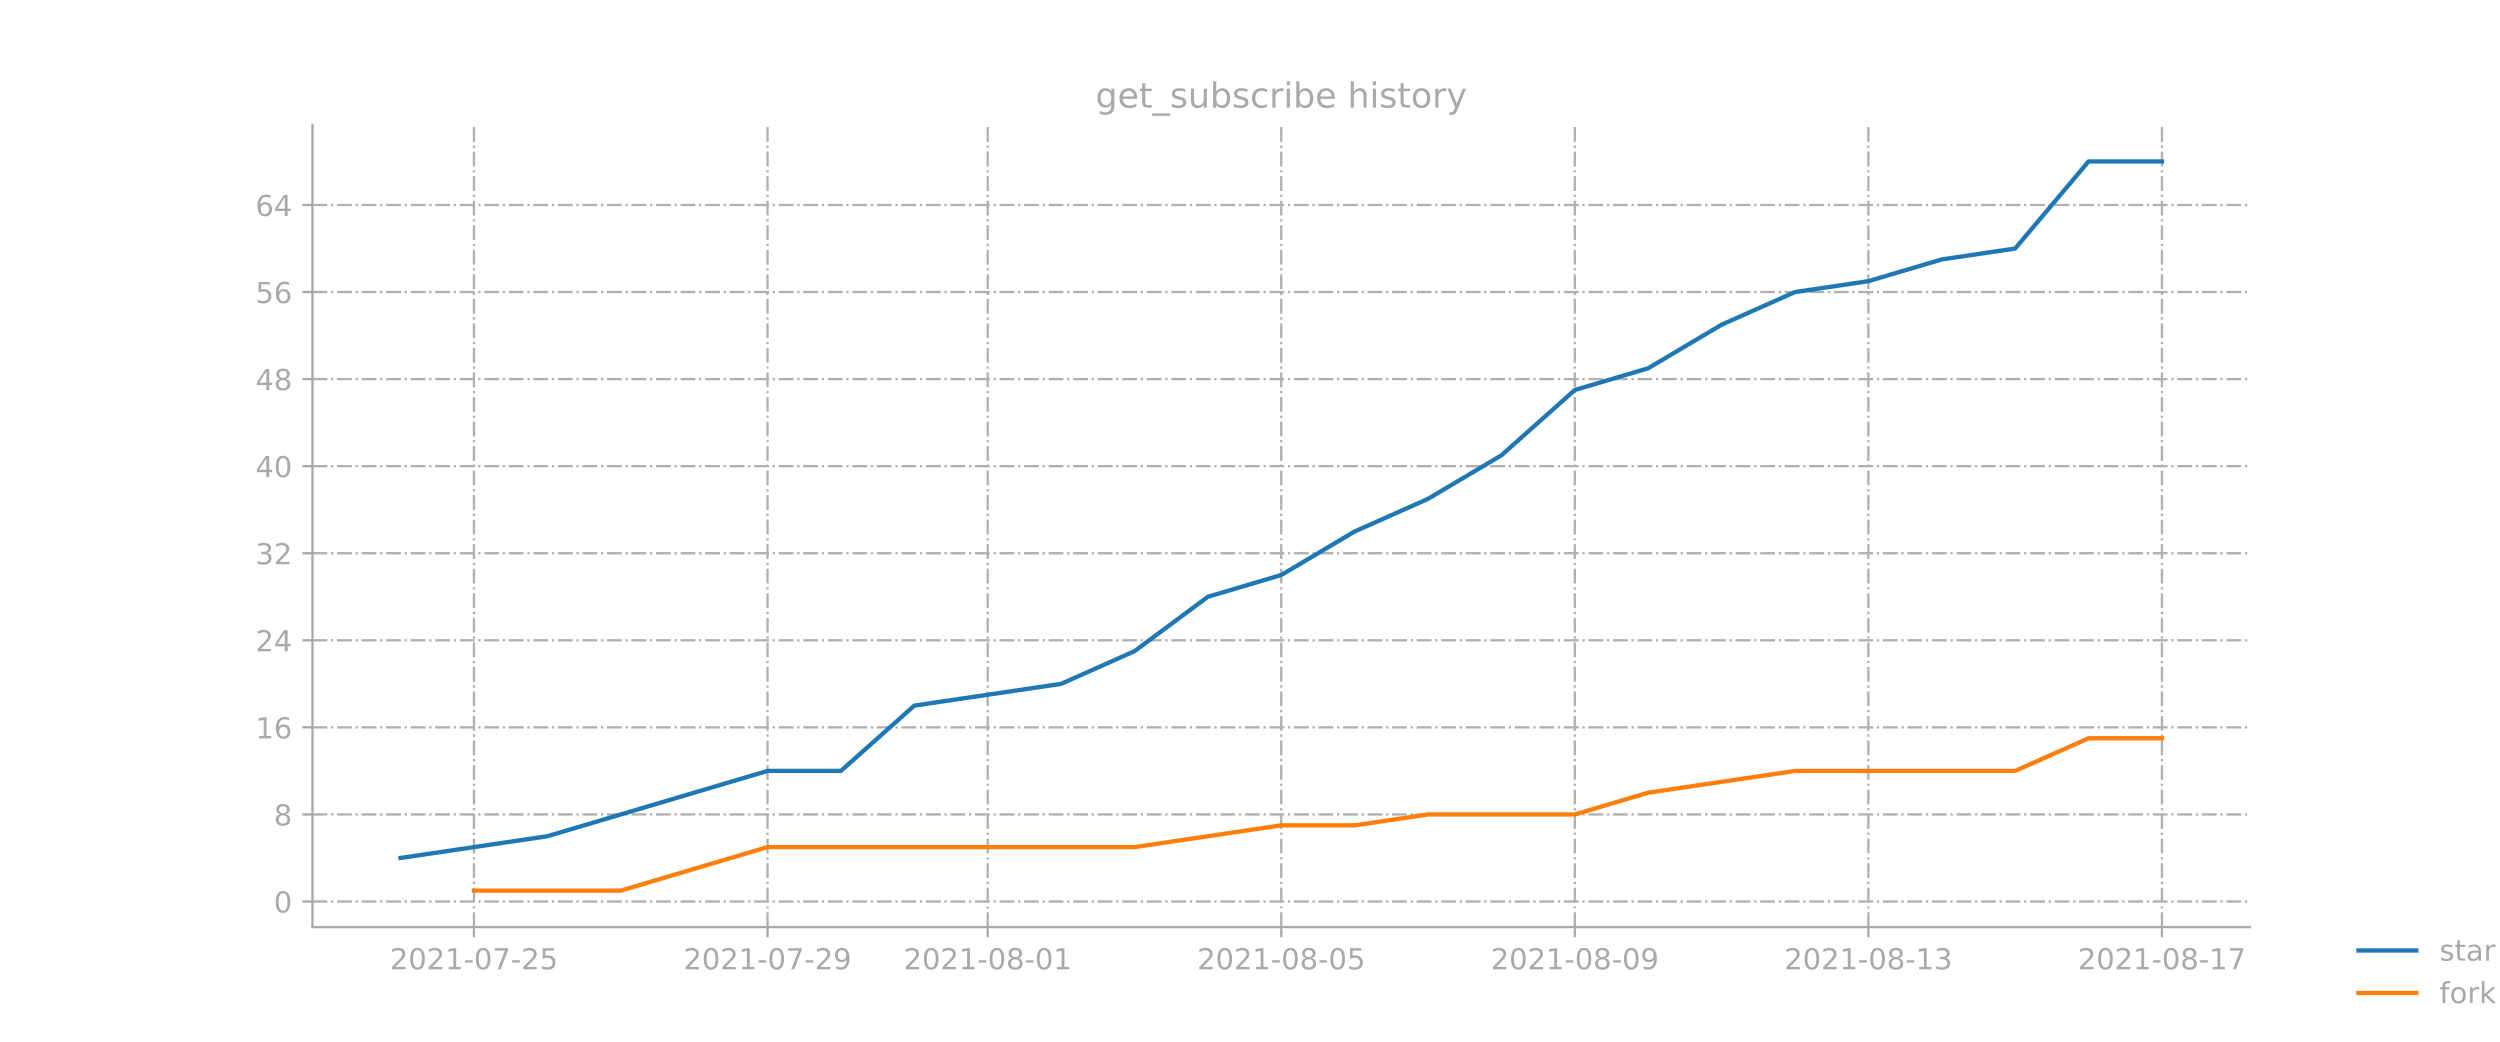
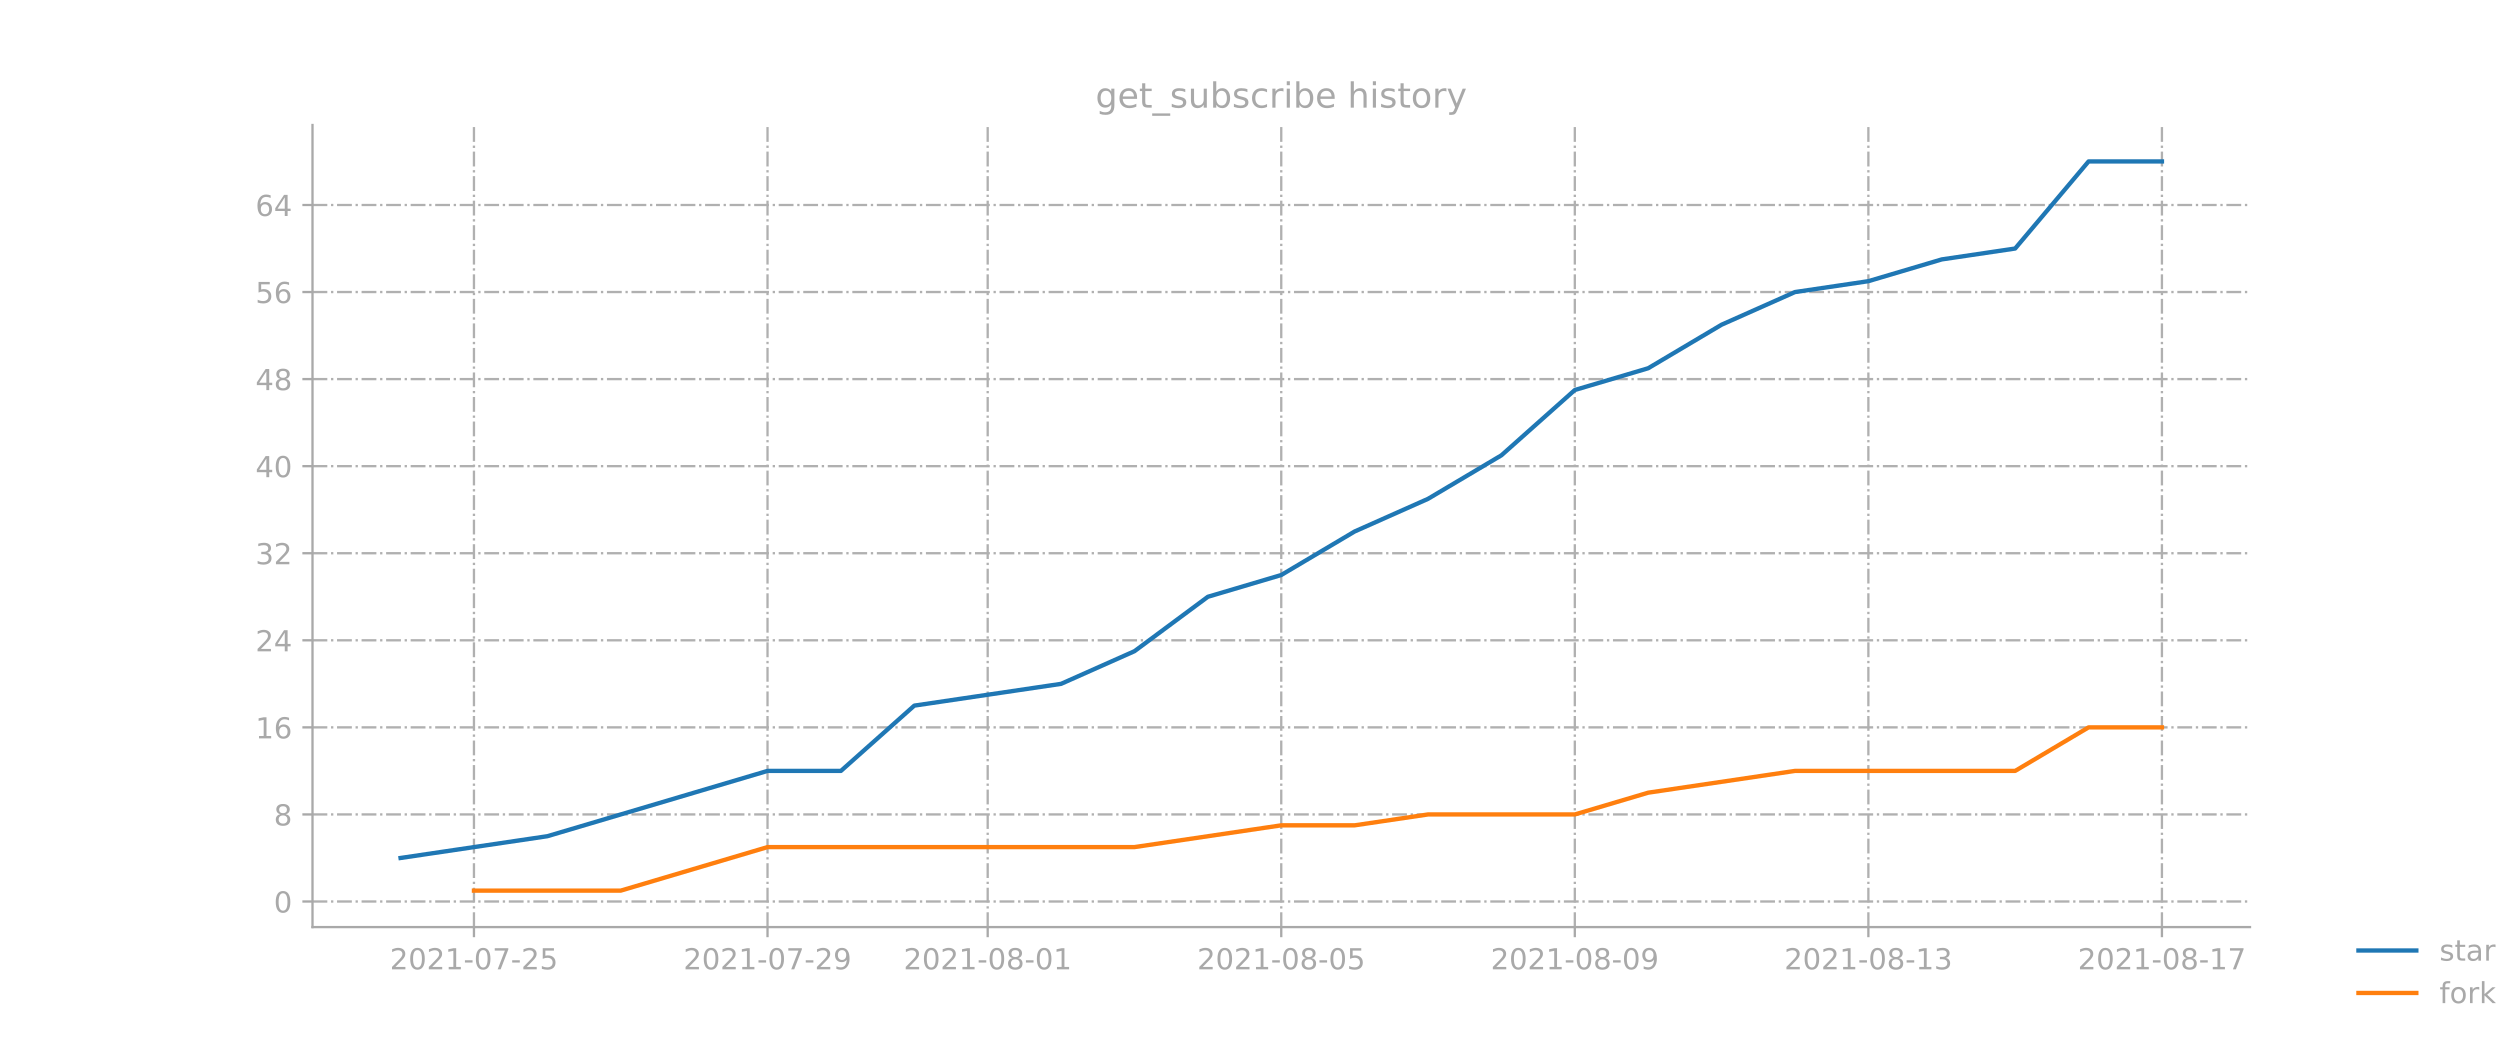
<svg xmlns="http://www.w3.org/2000/svg" xmlns:xlink="http://www.w3.org/1999/xlink" height="360pt" version="1.1" viewBox="0 0 864 360" width="864pt">
  <defs>
    <style type="text/css">*{stroke-linecap:butt;stroke-linejoin:round;}</style>
  </defs>
  <g id="figure_1">
    <g id="patch_1">
      <path d="M 0 360  L 864 360  L 864 0  L 0 0  z " style="fill:none;opacity:0;" />
    </g>
    <g id="axes_1">
      <g id="patch_2">
        <path d="M 108 320.4  L 777.6 320.4  L 777.6 43.2  L 108 43.2  z " style="fill:none;opacity:0;" />
      </g>
      <g id="matplotlib.axis_1">
        <g id="xtick_1">
          <g id="line2d_1">
-             <path clip-path="url(#pe937ceb800)" d="M 163.8 320.4  L 163.8 43.2  " style="fill:none;stroke:#b0b0b0;stroke-dasharray:5.12,1.28,0.8,1.28;stroke-dashoffset:0;stroke-width:0.8;" />
+             <path clip-path="url(#pcd53e357a2)" d="M 163.8 320.4  L 163.8 43.2  " style="fill:none;stroke:#b0b0b0;stroke-dasharray:5.12,1.28,0.8,1.28;stroke-dashoffset:0;stroke-width:0.8;" />
          </g>
          <g id="line2d_2">
            <defs>
-               <path d="M 0 0  L 0 3.5  " id="m621feb5391" style="stroke:#a9a9a9;stroke-width:0.8;" />
+               <path d="M 0 0  L 0 3.5  " id="m4e32f4978e" style="stroke:#a9a9a9;stroke-width:0.8;" />
            </defs>
            <g>
-               <use style="fill:#a9a9a9;stroke:#a9a9a9;stroke-width:0.8;" x="163.8" xlink:href="#m621feb5391" y="320.4" />
+               <use style="fill:#a9a9a9;stroke:#a9a9a9;stroke-width:0.8;" x="163.8" xlink:href="#m4e32f4978e" y="320.4" />
            </g>
          </g>
          <g id="text_1">
            <g style="fill:#a9a9a9;" transform="translate(134.7422 334.9984)scale(0.1 -0.1)">
              <defs>
                <path d="M 1228 531  L 3431 531  L 3431 0  L 469 0  L 469 531  Q 828 903 1448 1529  Q 2069 2156 2228 2338  Q 2531 2678 2651 2914  Q 2772 3150 2772 3378  Q 2772 3750 2511 3984  Q 2250 4219 1831 4219  Q 1534 4219 1204 4116  Q 875 4013 500 3803  L 500 4441  Q 881 4594 1212 4672  Q 1544 4750 1819 4750  Q 2544 4750 2975 4387  Q 3406 4025 3406 3419  Q 3406 3131 3298 2873  Q 3191 2616 2906 2266  Q 2828 2175 2409 1742  Q 1991 1309 1228 531  z " id="DejaVuSans-32" transform="scale(0.015625)" />
                <path d="M 2034 4250  Q 1547 4250 1301 3770  Q 1056 3291 1056 2328  Q 1056 1369 1301 889  Q 1547 409 2034 409  Q 2525 409 2770 889  Q 3016 1369 3016 2328  Q 3016 3291 2770 3770  Q 2525 4250 2034 4250  z M 2034 4750  Q 2819 4750 3233 4129  Q 3647 3509 3647 2328  Q 3647 1150 3233 529  Q 2819 -91 2034 -91  Q 1250 -91 836 529  Q 422 1150 422 2328  Q 422 3509 836 4129  Q 1250 4750 2034 4750  z " id="DejaVuSans-30" transform="scale(0.015625)" />
                <path d="M 794 531  L 1825 531  L 1825 4091  L 703 3866  L 703 4441  L 1819 4666  L 2450 4666  L 2450 531  L 3481 531  L 3481 0  L 794 0  L 794 531  z " id="DejaVuSans-31" transform="scale(0.015625)" />
                <path d="M 313 2009  L 1997 2009  L 1997 1497  L 313 1497  L 313 2009  z " id="DejaVuSans-2d" transform="scale(0.015625)" />
                <path d="M 525 4666  L 3525 4666  L 3525 4397  L 1831 0  L 1172 0  L 2766 4134  L 525 4134  L 525 4666  z " id="DejaVuSans-37" transform="scale(0.015625)" />
                <path d="M 691 4666  L 3169 4666  L 3169 4134  L 1269 4134  L 1269 2991  Q 1406 3038 1543 3061  Q 1681 3084 1819 3084  Q 2600 3084 3056 2656  Q 3513 2228 3513 1497  Q 3513 744 3044 326  Q 2575 -91 1722 -91  Q 1428 -91 1123 -41  Q 819 9 494 109  L 494 744  Q 775 591 1075 516  Q 1375 441 1709 441  Q 2250 441 2565 725  Q 2881 1009 2881 1497  Q 2881 1984 2565 2268  Q 2250 2553 1709 2553  Q 1456 2553 1204 2497  Q 953 2441 691 2322  L 691 4666  z " id="DejaVuSans-35" transform="scale(0.015625)" />
              </defs>
              <use xlink:href="#DejaVuSans-32" />
              <use x="63.623" xlink:href="#DejaVuSans-30" />
              <use x="127.246" xlink:href="#DejaVuSans-32" />
              <use x="190.869" xlink:href="#DejaVuSans-31" />
              <use x="254.492" xlink:href="#DejaVuSans-2d" />
              <use x="290.576" xlink:href="#DejaVuSans-30" />
              <use x="354.199" xlink:href="#DejaVuSans-37" />
              <use x="417.822" xlink:href="#DejaVuSans-2d" />
              <use x="453.906" xlink:href="#DejaVuSans-32" />
              <use x="517.529" xlink:href="#DejaVuSans-35" />
            </g>
          </g>
        </g>
        <g id="xtick_2">
          <g id="line2d_3">
-             <path clip-path="url(#pe937ceb800)" d="M 265.255 320.4  L 265.255 43.2  " style="fill:none;stroke:#b0b0b0;stroke-dasharray:5.12,1.28,0.8,1.28;stroke-dashoffset:0;stroke-width:0.8;" />
+             <path clip-path="url(#pcd53e357a2)" d="M 265.255 320.4  L 265.255 43.2  " style="fill:none;stroke:#b0b0b0;stroke-dasharray:5.12,1.28,0.8,1.28;stroke-dashoffset:0;stroke-width:0.8;" />
          </g>
          <g id="line2d_4">
            <g>
-               <use style="fill:#a9a9a9;stroke:#a9a9a9;stroke-width:0.8;" x="265.255" xlink:href="#m621feb5391" y="320.4" />
+               <use style="fill:#a9a9a9;stroke:#a9a9a9;stroke-width:0.8;" x="265.255" xlink:href="#m4e32f4978e" y="320.4" />
            </g>
          </g>
          <g id="text_2">
            <g style="fill:#a9a9a9;" transform="translate(236.1967 334.9984)scale(0.1 -0.1)">
              <defs>
                <path d="M 703 97  L 703 672  Q 941 559 1184 500  Q 1428 441 1663 441  Q 2288 441 2617 861  Q 2947 1281 2994 2138  Q 2813 1869 2534 1725  Q 2256 1581 1919 1581  Q 1219 1581 811 2004  Q 403 2428 403 3163  Q 403 3881 828 4315  Q 1253 4750 1959 4750  Q 2769 4750 3195 4129  Q 3622 3509 3622 2328  Q 3622 1225 3098 567  Q 2575 -91 1691 -91  Q 1453 -91 1209 -44  Q 966 3 703 97  z M 1959 2075  Q 2384 2075 2632 2365  Q 2881 2656 2881 3163  Q 2881 3666 2632 3958  Q 2384 4250 1959 4250  Q 1534 4250 1286 3958  Q 1038 3666 1038 3163  Q 1038 2656 1286 2365  Q 1534 2075 1959 2075  z " id="DejaVuSans-39" transform="scale(0.015625)" />
              </defs>
              <use xlink:href="#DejaVuSans-32" />
              <use x="63.623" xlink:href="#DejaVuSans-30" />
              <use x="127.246" xlink:href="#DejaVuSans-32" />
              <use x="190.869" xlink:href="#DejaVuSans-31" />
              <use x="254.492" xlink:href="#DejaVuSans-2d" />
              <use x="290.576" xlink:href="#DejaVuSans-30" />
              <use x="354.199" xlink:href="#DejaVuSans-37" />
              <use x="417.822" xlink:href="#DejaVuSans-2d" />
              <use x="453.906" xlink:href="#DejaVuSans-32" />
              <use x="517.529" xlink:href="#DejaVuSans-39" />
            </g>
          </g>
        </g>
        <g id="xtick_3">
          <g id="line2d_5">
-             <path clip-path="url(#pe937ceb800)" d="M 341.345 320.4  L 341.345 43.2  " style="fill:none;stroke:#b0b0b0;stroke-dasharray:5.12,1.28,0.8,1.28;stroke-dashoffset:0;stroke-width:0.8;" />
+             <path clip-path="url(#pcd53e357a2)" d="M 341.345 320.4  L 341.345 43.2  " style="fill:none;stroke:#b0b0b0;stroke-dasharray:5.12,1.28,0.8,1.28;stroke-dashoffset:0;stroke-width:0.8;" />
          </g>
          <g id="line2d_6">
            <g>
-               <use style="fill:#a9a9a9;stroke:#a9a9a9;stroke-width:0.8;" x="341.345" xlink:href="#m621feb5391" y="320.4" />
+               <use style="fill:#a9a9a9;stroke:#a9a9a9;stroke-width:0.8;" x="341.345" xlink:href="#m4e32f4978e" y="320.4" />
            </g>
          </g>
          <g id="text_3">
            <g style="fill:#a9a9a9;" transform="translate(312.2876 334.9984)scale(0.1 -0.1)">
              <defs>
                <path d="M 2034 2216  Q 1584 2216 1326 1975  Q 1069 1734 1069 1313  Q 1069 891 1326 650  Q 1584 409 2034 409  Q 2484 409 2743 651  Q 3003 894 3003 1313  Q 3003 1734 2745 1975  Q 2488 2216 2034 2216  z M 1403 2484  Q 997 2584 770 2862  Q 544 3141 544 3541  Q 544 4100 942 4425  Q 1341 4750 2034 4750  Q 2731 4750 3128 4425  Q 3525 4100 3525 3541  Q 3525 3141 3298 2862  Q 3072 2584 2669 2484  Q 3125 2378 3379 2068  Q 3634 1759 3634 1313  Q 3634 634 3220 271  Q 2806 -91 2034 -91  Q 1263 -91 848 271  Q 434 634 434 1313  Q 434 1759 690 2068  Q 947 2378 1403 2484  z M 1172 3481  Q 1172 3119 1398 2916  Q 1625 2713 2034 2713  Q 2441 2713 2670 2916  Q 2900 3119 2900 3481  Q 2900 3844 2670 4047  Q 2441 4250 2034 4250  Q 1625 4250 1398 4047  Q 1172 3844 1172 3481  z " id="DejaVuSans-38" transform="scale(0.015625)" />
              </defs>
              <use xlink:href="#DejaVuSans-32" />
              <use x="63.623" xlink:href="#DejaVuSans-30" />
              <use x="127.246" xlink:href="#DejaVuSans-32" />
              <use x="190.869" xlink:href="#DejaVuSans-31" />
              <use x="254.492" xlink:href="#DejaVuSans-2d" />
              <use x="290.576" xlink:href="#DejaVuSans-30" />
              <use x="354.199" xlink:href="#DejaVuSans-38" />
              <use x="417.822" xlink:href="#DejaVuSans-2d" />
              <use x="453.906" xlink:href="#DejaVuSans-30" />
              <use x="517.529" xlink:href="#DejaVuSans-31" />
            </g>
          </g>
        </g>
        <g id="xtick_4">
          <g id="line2d_7">
-             <path clip-path="url(#pe937ceb800)" d="M 442.8 320.4  L 442.8 43.2  " style="fill:none;stroke:#b0b0b0;stroke-dasharray:5.12,1.28,0.8,1.28;stroke-dashoffset:0;stroke-width:0.8;" />
+             <path clip-path="url(#pcd53e357a2)" d="M 442.8 320.4  L 442.8 43.2  " style="fill:none;stroke:#b0b0b0;stroke-dasharray:5.12,1.28,0.8,1.28;stroke-dashoffset:0;stroke-width:0.8;" />
          </g>
          <g id="line2d_8">
            <g>
-               <use style="fill:#a9a9a9;stroke:#a9a9a9;stroke-width:0.8;" x="442.8" xlink:href="#m621feb5391" y="320.4" />
+               <use style="fill:#a9a9a9;stroke:#a9a9a9;stroke-width:0.8;" x="442.8" xlink:href="#m4e32f4978e" y="320.4" />
            </g>
          </g>
          <g id="text_4">
            <g style="fill:#a9a9a9;" transform="translate(413.7422 334.9984)scale(0.1 -0.1)">
              <use xlink:href="#DejaVuSans-32" />
              <use x="63.623" xlink:href="#DejaVuSans-30" />
              <use x="127.246" xlink:href="#DejaVuSans-32" />
              <use x="190.869" xlink:href="#DejaVuSans-31" />
              <use x="254.492" xlink:href="#DejaVuSans-2d" />
              <use x="290.576" xlink:href="#DejaVuSans-30" />
              <use x="354.199" xlink:href="#DejaVuSans-38" />
              <use x="417.822" xlink:href="#DejaVuSans-2d" />
              <use x="453.906" xlink:href="#DejaVuSans-30" />
              <use x="517.529" xlink:href="#DejaVuSans-35" />
            </g>
          </g>
        </g>
        <g id="xtick_5">
          <g id="line2d_9">
-             <path clip-path="url(#pe937ceb800)" d="M 544.255 320.4  L 544.255 43.2  " style="fill:none;stroke:#b0b0b0;stroke-dasharray:5.12,1.28,0.8,1.28;stroke-dashoffset:0;stroke-width:0.8;" />
+             <path clip-path="url(#pcd53e357a2)" d="M 544.255 320.4  L 544.255 43.2  " style="fill:none;stroke:#b0b0b0;stroke-dasharray:5.12,1.28,0.8,1.28;stroke-dashoffset:0;stroke-width:0.8;" />
          </g>
          <g id="line2d_10">
            <g>
-               <use style="fill:#a9a9a9;stroke:#a9a9a9;stroke-width:0.8;" x="544.255" xlink:href="#m621feb5391" y="320.4" />
+               <use style="fill:#a9a9a9;stroke:#a9a9a9;stroke-width:0.8;" x="544.255" xlink:href="#m4e32f4978e" y="320.4" />
            </g>
          </g>
          <g id="text_5">
            <g style="fill:#a9a9a9;" transform="translate(515.1967 334.9984)scale(0.1 -0.1)">
              <use xlink:href="#DejaVuSans-32" />
              <use x="63.623" xlink:href="#DejaVuSans-30" />
              <use x="127.246" xlink:href="#DejaVuSans-32" />
              <use x="190.869" xlink:href="#DejaVuSans-31" />
              <use x="254.492" xlink:href="#DejaVuSans-2d" />
              <use x="290.576" xlink:href="#DejaVuSans-30" />
              <use x="354.199" xlink:href="#DejaVuSans-38" />
              <use x="417.822" xlink:href="#DejaVuSans-2d" />
              <use x="453.906" xlink:href="#DejaVuSans-30" />
              <use x="517.529" xlink:href="#DejaVuSans-39" />
            </g>
          </g>
        </g>
        <g id="xtick_6">
          <g id="line2d_11">
-             <path clip-path="url(#pe937ceb800)" d="M 645.709 320.4  L 645.709 43.2  " style="fill:none;stroke:#b0b0b0;stroke-dasharray:5.12,1.28,0.8,1.28;stroke-dashoffset:0;stroke-width:0.8;" />
+             <path clip-path="url(#pcd53e357a2)" d="M 645.709 320.4  L 645.709 43.2  " style="fill:none;stroke:#b0b0b0;stroke-dasharray:5.12,1.28,0.8,1.28;stroke-dashoffset:0;stroke-width:0.8;" />
          </g>
          <g id="line2d_12">
            <g>
-               <use style="fill:#a9a9a9;stroke:#a9a9a9;stroke-width:0.8;" x="645.709" xlink:href="#m621feb5391" y="320.4" />
+               <use style="fill:#a9a9a9;stroke:#a9a9a9;stroke-width:0.8;" x="645.709" xlink:href="#m4e32f4978e" y="320.4" />
            </g>
          </g>
          <g id="text_6">
            <g style="fill:#a9a9a9;" transform="translate(616.6513 334.9984)scale(0.1 -0.1)">
              <defs>
                <path d="M 2597 2516  Q 3050 2419 3304 2112  Q 3559 1806 3559 1356  Q 3559 666 3084 287  Q 2609 -91 1734 -91  Q 1441 -91 1130 -33  Q 819 25 488 141  L 488 750  Q 750 597 1062 519  Q 1375 441 1716 441  Q 2309 441 2620 675  Q 2931 909 2931 1356  Q 2931 1769 2642 2001  Q 2353 2234 1838 2234  L 1294 2234  L 1294 2753  L 1863 2753  Q 2328 2753 2575 2939  Q 2822 3125 2822 3475  Q 2822 3834 2567 4026  Q 2313 4219 1838 4219  Q 1578 4219 1281 4162  Q 984 4106 628 3988  L 628 4550  Q 988 4650 1302 4700  Q 1616 4750 1894 4750  Q 2613 4750 3031 4423  Q 3450 4097 3450 3541  Q 3450 3153 3228 2886  Q 3006 2619 2597 2516  z " id="DejaVuSans-33" transform="scale(0.015625)" />
              </defs>
              <use xlink:href="#DejaVuSans-32" />
              <use x="63.623" xlink:href="#DejaVuSans-30" />
              <use x="127.246" xlink:href="#DejaVuSans-32" />
              <use x="190.869" xlink:href="#DejaVuSans-31" />
              <use x="254.492" xlink:href="#DejaVuSans-2d" />
              <use x="290.576" xlink:href="#DejaVuSans-30" />
              <use x="354.199" xlink:href="#DejaVuSans-38" />
              <use x="417.822" xlink:href="#DejaVuSans-2d" />
              <use x="453.906" xlink:href="#DejaVuSans-31" />
              <use x="517.529" xlink:href="#DejaVuSans-33" />
            </g>
          </g>
        </g>
        <g id="xtick_7">
          <g id="line2d_13">
-             <path clip-path="url(#pe937ceb800)" d="M 747.164 320.4  L 747.164 43.2  " style="fill:none;stroke:#b0b0b0;stroke-dasharray:5.12,1.28,0.8,1.28;stroke-dashoffset:0;stroke-width:0.8;" />
+             <path clip-path="url(#pcd53e357a2)" d="M 747.164 320.4  L 747.164 43.2  " style="fill:none;stroke:#b0b0b0;stroke-dasharray:5.12,1.28,0.8,1.28;stroke-dashoffset:0;stroke-width:0.8;" />
          </g>
          <g id="line2d_14">
            <g>
-               <use style="fill:#a9a9a9;stroke:#a9a9a9;stroke-width:0.8;" x="747.164" xlink:href="#m621feb5391" y="320.4" />
+               <use style="fill:#a9a9a9;stroke:#a9a9a9;stroke-width:0.8;" x="747.164" xlink:href="#m4e32f4978e" y="320.4" />
            </g>
          </g>
          <g id="text_7">
            <g style="fill:#a9a9a9;" transform="translate(718.1058 334.9984)scale(0.1 -0.1)">
              <use xlink:href="#DejaVuSans-32" />
              <use x="63.623" xlink:href="#DejaVuSans-30" />
              <use x="127.246" xlink:href="#DejaVuSans-32" />
              <use x="190.869" xlink:href="#DejaVuSans-31" />
              <use x="254.492" xlink:href="#DejaVuSans-2d" />
              <use x="290.576" xlink:href="#DejaVuSans-30" />
              <use x="354.199" xlink:href="#DejaVuSans-38" />
              <use x="417.822" xlink:href="#DejaVuSans-2d" />
              <use x="453.906" xlink:href="#DejaVuSans-31" />
              <use x="517.529" xlink:href="#DejaVuSans-37" />
            </g>
          </g>
        </g>
      </g>
      <g id="matplotlib.axis_2">
        <g id="ytick_1">
          <g id="line2d_15">
-             <path clip-path="url(#pe937ceb800)" d="M 108 311.561  L 777.6 311.561  " style="fill:none;stroke:#b0b0b0;stroke-dasharray:5.12,1.28,0.8,1.28;stroke-dashoffset:0;stroke-width:0.8;" />
+             <path clip-path="url(#pcd53e357a2)" d="M 108 311.561  L 777.6 311.561  " style="fill:none;stroke:#b0b0b0;stroke-dasharray:5.12,1.28,0.8,1.28;stroke-dashoffset:0;stroke-width:0.8;" />
          </g>
          <g id="line2d_16">
            <defs>
-               <path d="M 0 0  L -3.5 0  " id="mca1015cce7" style="stroke:#a9a9a9;stroke-width:0.8;" />
+               <path d="M 0 0  L -3.5 0  " id="mc4578c784e" style="stroke:#a9a9a9;stroke-width:0.8;" />
            </defs>
            <g>
-               <use style="fill:#a9a9a9;stroke:#a9a9a9;stroke-width:0.8;" x="108" xlink:href="#mca1015cce7" y="311.561" />
+               <use style="fill:#a9a9a9;stroke:#a9a9a9;stroke-width:0.8;" x="108" xlink:href="#mc4578c784e" y="311.561" />
            </g>
          </g>
          <g id="text_8">
            <g style="fill:#a9a9a9;" transform="translate(94.6375 315.3604)scale(0.1 -0.1)">
              <use xlink:href="#DejaVuSans-30" />
            </g>
          </g>
        </g>
        <g id="ytick_2">
          <g id="line2d_17">
-             <path clip-path="url(#pe937ceb800)" d="M 108 281.472  L 777.6 281.472  " style="fill:none;stroke:#b0b0b0;stroke-dasharray:5.12,1.28,0.8,1.28;stroke-dashoffset:0;stroke-width:0.8;" />
+             <path clip-path="url(#pcd53e357a2)" d="M 108 281.472  L 777.6 281.472  " style="fill:none;stroke:#b0b0b0;stroke-dasharray:5.12,1.28,0.8,1.28;stroke-dashoffset:0;stroke-width:0.8;" />
          </g>
          <g id="line2d_18">
            <g>
-               <use style="fill:#a9a9a9;stroke:#a9a9a9;stroke-width:0.8;" x="108" xlink:href="#mca1015cce7" y="281.472" />
+               <use style="fill:#a9a9a9;stroke:#a9a9a9;stroke-width:0.8;" x="108" xlink:href="#mc4578c784e" y="281.472" />
            </g>
          </g>
          <g id="text_9">
            <g style="fill:#a9a9a9;" transform="translate(94.6375 285.2709)scale(0.1 -0.1)">
              <use xlink:href="#DejaVuSans-38" />
            </g>
          </g>
        </g>
        <g id="ytick_3">
          <g id="line2d_19">
-             <path clip-path="url(#pe937ceb800)" d="M 108 251.382  L 777.6 251.382  " style="fill:none;stroke:#b0b0b0;stroke-dasharray:5.12,1.28,0.8,1.28;stroke-dashoffset:0;stroke-width:0.8;" />
+             <path clip-path="url(#pcd53e357a2)" d="M 108 251.382  L 777.6 251.382  " style="fill:none;stroke:#b0b0b0;stroke-dasharray:5.12,1.28,0.8,1.28;stroke-dashoffset:0;stroke-width:0.8;" />
          </g>
          <g id="line2d_20">
            <g>
-               <use style="fill:#a9a9a9;stroke:#a9a9a9;stroke-width:0.8;" x="108" xlink:href="#mca1015cce7" y="251.382" />
+               <use style="fill:#a9a9a9;stroke:#a9a9a9;stroke-width:0.8;" x="108" xlink:href="#mc4578c784e" y="251.382" />
            </g>
          </g>
          <g id="text_10">
            <g style="fill:#a9a9a9;" transform="translate(88.275 255.1813)scale(0.1 -0.1)">
              <defs>
                <path d="M 2113 2584  Q 1688 2584 1439 2293  Q 1191 2003 1191 1497  Q 1191 994 1439 701  Q 1688 409 2113 409  Q 2538 409 2786 701  Q 3034 994 3034 1497  Q 3034 2003 2786 2293  Q 2538 2584 2113 2584  z M 3366 4563  L 3366 3988  Q 3128 4100 2886 4159  Q 2644 4219 2406 4219  Q 1781 4219 1451 3797  Q 1122 3375 1075 2522  Q 1259 2794 1537 2939  Q 1816 3084 2150 3084  Q 2853 3084 3261 2657  Q 3669 2231 3669 1497  Q 3669 778 3244 343  Q 2819 -91 2113 -91  Q 1303 -91 875 529  Q 447 1150 447 2328  Q 447 3434 972 4092  Q 1497 4750 2381 4750  Q 2619 4750 2861 4703  Q 3103 4656 3366 4563  z " id="DejaVuSans-36" transform="scale(0.015625)" />
              </defs>
              <use xlink:href="#DejaVuSans-31" />
              <use x="63.623" xlink:href="#DejaVuSans-36" />
            </g>
          </g>
        </g>
        <g id="ytick_4">
          <g id="line2d_21">
-             <path clip-path="url(#pe937ceb800)" d="M 108 221.293  L 777.6 221.293  " style="fill:none;stroke:#b0b0b0;stroke-dasharray:5.12,1.28,0.8,1.28;stroke-dashoffset:0;stroke-width:0.8;" />
+             <path clip-path="url(#pcd53e357a2)" d="M 108 221.293  L 777.6 221.293  " style="fill:none;stroke:#b0b0b0;stroke-dasharray:5.12,1.28,0.8,1.28;stroke-dashoffset:0;stroke-width:0.8;" />
          </g>
          <g id="line2d_22">
            <g>
-               <use style="fill:#a9a9a9;stroke:#a9a9a9;stroke-width:0.8;" x="108" xlink:href="#mca1015cce7" y="221.293" />
+               <use style="fill:#a9a9a9;stroke:#a9a9a9;stroke-width:0.8;" x="108" xlink:href="#mc4578c784e" y="221.293" />
            </g>
          </g>
          <g id="text_11">
            <g style="fill:#a9a9a9;" transform="translate(88.275 225.0918)scale(0.1 -0.1)">
              <defs>
                <path d="M 2419 4116  L 825 1625  L 2419 1625  L 2419 4116  z M 2253 4666  L 3047 4666  L 3047 1625  L 3713 1625  L 3713 1100  L 3047 1100  L 3047 0  L 2419 0  L 2419 1100  L 313 1100  L 313 1709  L 2253 4666  z " id="DejaVuSans-34" transform="scale(0.015625)" />
              </defs>
              <use xlink:href="#DejaVuSans-32" />
              <use x="63.623" xlink:href="#DejaVuSans-34" />
            </g>
          </g>
        </g>
        <g id="ytick_5">
          <g id="line2d_23">
-             <path clip-path="url(#pe937ceb800)" d="M 108 191.203  L 777.6 191.203  " style="fill:none;stroke:#b0b0b0;stroke-dasharray:5.12,1.28,0.8,1.28;stroke-dashoffset:0;stroke-width:0.8;" />
+             <path clip-path="url(#pcd53e357a2)" d="M 108 191.203  L 777.6 191.203  " style="fill:none;stroke:#b0b0b0;stroke-dasharray:5.12,1.28,0.8,1.28;stroke-dashoffset:0;stroke-width:0.8;" />
          </g>
          <g id="line2d_24">
            <g>
-               <use style="fill:#a9a9a9;stroke:#a9a9a9;stroke-width:0.8;" x="108" xlink:href="#mca1015cce7" y="191.203" />
+               <use style="fill:#a9a9a9;stroke:#a9a9a9;stroke-width:0.8;" x="108" xlink:href="#mc4578c784e" y="191.203" />
            </g>
          </g>
          <g id="text_12">
            <g style="fill:#a9a9a9;" transform="translate(88.275 195.0022)scale(0.1 -0.1)">
              <use xlink:href="#DejaVuSans-33" />
              <use x="63.623" xlink:href="#DejaVuSans-32" />
            </g>
          </g>
        </g>
        <g id="ytick_6">
          <g id="line2d_25">
-             <path clip-path="url(#pe937ceb800)" d="M 108 161.113  L 777.6 161.113  " style="fill:none;stroke:#b0b0b0;stroke-dasharray:5.12,1.28,0.8,1.28;stroke-dashoffset:0;stroke-width:0.8;" />
+             <path clip-path="url(#pcd53e357a2)" d="M 108 161.113  L 777.6 161.113  " style="fill:none;stroke:#b0b0b0;stroke-dasharray:5.12,1.28,0.8,1.28;stroke-dashoffset:0;stroke-width:0.8;" />
          </g>
          <g id="line2d_26">
            <g>
-               <use style="fill:#a9a9a9;stroke:#a9a9a9;stroke-width:0.8;" x="108" xlink:href="#mca1015cce7" y="161.113" />
+               <use style="fill:#a9a9a9;stroke:#a9a9a9;stroke-width:0.8;" x="108" xlink:href="#mc4578c784e" y="161.113" />
            </g>
          </g>
          <g id="text_13">
            <g style="fill:#a9a9a9;" transform="translate(88.275 164.9127)scale(0.1 -0.1)">
              <use xlink:href="#DejaVuSans-34" />
              <use x="63.623" xlink:href="#DejaVuSans-30" />
            </g>
          </g>
        </g>
        <g id="ytick_7">
          <g id="line2d_27">
-             <path clip-path="url(#pe937ceb800)" d="M 108 131.024  L 777.6 131.024  " style="fill:none;stroke:#b0b0b0;stroke-dasharray:5.12,1.28,0.8,1.28;stroke-dashoffset:0;stroke-width:0.8;" />
+             <path clip-path="url(#pcd53e357a2)" d="M 108 131.024  L 777.6 131.024  " style="fill:none;stroke:#b0b0b0;stroke-dasharray:5.12,1.28,0.8,1.28;stroke-dashoffset:0;stroke-width:0.8;" />
          </g>
          <g id="line2d_28">
            <g>
-               <use style="fill:#a9a9a9;stroke:#a9a9a9;stroke-width:0.8;" x="108" xlink:href="#mca1015cce7" y="131.024" />
+               <use style="fill:#a9a9a9;stroke:#a9a9a9;stroke-width:0.8;" x="108" xlink:href="#mc4578c784e" y="131.024" />
            </g>
          </g>
          <g id="text_14">
            <g style="fill:#a9a9a9;" transform="translate(88.275 134.8231)scale(0.1 -0.1)">
              <use xlink:href="#DejaVuSans-34" />
              <use x="63.623" xlink:href="#DejaVuSans-38" />
            </g>
          </g>
        </g>
        <g id="ytick_8">
          <g id="line2d_29">
-             <path clip-path="url(#pe937ceb800)" d="M 108 100.934  L 777.6 100.934  " style="fill:none;stroke:#b0b0b0;stroke-dasharray:5.12,1.28,0.8,1.28;stroke-dashoffset:0;stroke-width:0.8;" />
+             <path clip-path="url(#pcd53e357a2)" d="M 108 100.934  L 777.6 100.934  " style="fill:none;stroke:#b0b0b0;stroke-dasharray:5.12,1.28,0.8,1.28;stroke-dashoffset:0;stroke-width:0.8;" />
          </g>
          <g id="line2d_30">
            <g>
-               <use style="fill:#a9a9a9;stroke:#a9a9a9;stroke-width:0.8;" x="108" xlink:href="#mca1015cce7" y="100.934" />
+               <use style="fill:#a9a9a9;stroke:#a9a9a9;stroke-width:0.8;" x="108" xlink:href="#mc4578c784e" y="100.934" />
            </g>
          </g>
          <g id="text_15">
            <g style="fill:#a9a9a9;" transform="translate(88.275 104.7335)scale(0.1 -0.1)">
              <use xlink:href="#DejaVuSans-35" />
              <use x="63.623" xlink:href="#DejaVuSans-36" />
            </g>
          </g>
        </g>
        <g id="ytick_9">
          <g id="line2d_31">
-             <path clip-path="url(#pe937ceb800)" d="M 108 70.845  L 777.6 70.845  " style="fill:none;stroke:#b0b0b0;stroke-dasharray:5.12,1.28,0.8,1.28;stroke-dashoffset:0;stroke-width:0.8;" />
+             <path clip-path="url(#pcd53e357a2)" d="M 108 70.845  L 777.6 70.845  " style="fill:none;stroke:#b0b0b0;stroke-dasharray:5.12,1.28,0.8,1.28;stroke-dashoffset:0;stroke-width:0.8;" />
          </g>
          <g id="line2d_32">
            <g>
-               <use style="fill:#a9a9a9;stroke:#a9a9a9;stroke-width:0.8;" x="108" xlink:href="#mca1015cce7" y="70.845" />
+               <use style="fill:#a9a9a9;stroke:#a9a9a9;stroke-width:0.8;" x="108" xlink:href="#mc4578c784e" y="70.845" />
            </g>
          </g>
          <g id="text_16">
            <g style="fill:#a9a9a9;" transform="translate(88.275 74.644)scale(0.1 -0.1)">
              <use xlink:href="#DejaVuSans-36" />
              <use x="63.623" xlink:href="#DejaVuSans-34" />
            </g>
          </g>
        </g>
      </g>
      <g id="line2d_33">
-         <path clip-path="url(#pe937ceb800)" d="M 138.436 296.516  L 163.8 292.755  L 189.164 288.994  L 214.527 281.472  L 239.891 273.949  L 265.255 266.427  L 290.618 266.427  L 315.982 243.86  L 341.345 240.099  L 366.709 236.337  L 392.073 225.054  L 417.436 206.248  L 442.8 198.725  L 468.164 183.681  L 493.527 172.397  L 518.891 157.352  L 544.255 134.785  L 569.618 127.263  L 594.982 112.218  L 620.345 100.934  L 645.709 97.173  L 671.073 89.651  L 696.436 85.89  L 721.8 55.8  L 747.164 55.8  " style="fill:none;stroke:#1f77b4;stroke-linecap:square;stroke-width:1.5;" />
+         <path clip-path="url(#pcd53e357a2)" d="M 138.436 296.516  L 163.8 292.755  L 189.164 288.994  L 214.527 281.472  L 239.891 273.949  L 265.255 266.427  L 290.618 266.427  L 315.982 243.86  L 341.345 240.099  L 366.709 236.337  L 392.073 225.054  L 417.436 206.248  L 442.8 198.725  L 468.164 183.681  L 493.527 172.397  L 518.891 157.352  L 544.255 134.785  L 569.618 127.263  L 594.982 112.218  L 620.345 100.934  L 645.709 97.173  L 671.073 89.651  L 696.436 85.89  L 721.8 55.8  L 747.164 55.8  " style="fill:none;stroke:#1f77b4;stroke-linecap:square;stroke-width:1.5;" />
      </g>
      <g id="line2d_34">
-         <path clip-path="url(#pe937ceb800)" d="M 163.8 307.8  L 189.164 307.8  L 214.527 307.8  L 239.891 300.278  L 265.255 292.755  L 290.618 292.755  L 315.982 292.755  L 341.345 292.755  L 366.709 292.755  L 392.073 292.755  L 417.436 288.994  L 442.8 285.233  L 468.164 285.233  L 493.527 281.472  L 518.891 281.472  L 544.255 281.472  L 569.618 273.949  L 594.982 270.188  L 620.345 266.427  L 645.709 266.427  L 671.073 266.427  L 696.436 266.427  L 721.8 255.143  L 747.164 255.143  " style="fill:none;stroke:#ff7f0e;stroke-linecap:square;stroke-width:1.5;" />
+         <path clip-path="url(#pcd53e357a2)" d="M 163.8 307.8  L 189.164 307.8  L 214.527 307.8  L 239.891 300.278  L 265.255 292.755  L 290.618 292.755  L 315.982 292.755  L 341.345 292.755  L 366.709 292.755  L 392.073 292.755  L 417.436 288.994  L 442.8 285.233  L 468.164 285.233  L 493.527 281.472  L 518.891 281.472  L 544.255 281.472  L 569.618 273.949  L 594.982 270.188  L 620.345 266.427  L 645.709 266.427  L 671.073 266.427  L 696.436 266.427  L 721.8 251.382  L 747.164 251.382  " style="fill:none;stroke:#ff7f0e;stroke-linecap:square;stroke-width:1.5;" />
      </g>
      <g id="patch_3">
        <path d="M 108 320.4  L 108 43.2  " style="fill:none;stroke:#a9a9a9;stroke-linecap:square;stroke-linejoin:miter;stroke-width:0.8;" />
      </g>
      <g id="patch_4">
        <path d="M 777.6 320.4  L 777.6 43.2  " style="fill:none;" />
      </g>
      <g id="patch_5">
        <path d="M 108 320.4  L 777.6 320.4  " style="fill:none;stroke:#a9a9a9;stroke-linecap:square;stroke-linejoin:miter;stroke-width:0.8;" />
      </g>
      <g id="patch_6">
        <path d="M 108 43.2  L 777.6 43.2  " style="fill:none;" />
      </g>
      <g id="text_17">
        <g style="fill:#a9a9a9;" transform="translate(378.6075 37.2)scale(0.12 -0.12)">
          <defs>
            <path d="M 2906 1791  Q 2906 2416 2648 2759  Q 2391 3103 1925 3103  Q 1463 3103 1205 2759  Q 947 2416 947 1791  Q 947 1169 1205 825  Q 1463 481 1925 481  Q 2391 481 2648 825  Q 2906 1169 2906 1791  z M 3481 434  Q 3481 -459 3084 -895  Q 2688 -1331 1869 -1331  Q 1566 -1331 1297 -1286  Q 1028 -1241 775 -1147  L 775 -588  Q 1028 -725 1275 -790  Q 1522 -856 1778 -856  Q 2344 -856 2625 -561  Q 2906 -266 2906 331  L 2906 616  Q 2728 306 2450 153  Q 2172 0 1784 0  Q 1141 0 747 490  Q 353 981 353 1791  Q 353 2603 747 3093  Q 1141 3584 1784 3584  Q 2172 3584 2450 3431  Q 2728 3278 2906 2969  L 2906 3500  L 3481 3500  L 3481 434  z " id="DejaVuSans-67" transform="scale(0.015625)" />
            <path d="M 3597 1894  L 3597 1613  L 953 1613  Q 991 1019 1311 708  Q 1631 397 2203 397  Q 2534 397 2845 478  Q 3156 559 3463 722  L 3463 178  Q 3153 47 2828 -22  Q 2503 -91 2169 -91  Q 1331 -91 842 396  Q 353 884 353 1716  Q 353 2575 817 3079  Q 1281 3584 2069 3584  Q 2775 3584 3186 3129  Q 3597 2675 3597 1894  z M 3022 2063  Q 3016 2534 2758 2815  Q 2500 3097 2075 3097  Q 1594 3097 1305 2825  Q 1016 2553 972 2059  L 3022 2063  z " id="DejaVuSans-65" transform="scale(0.015625)" />
            <path d="M 1172 4494  L 1172 3500  L 2356 3500  L 2356 3053  L 1172 3053  L 1172 1153  Q 1172 725 1289 603  Q 1406 481 1766 481  L 2356 481  L 2356 0  L 1766 0  Q 1100 0 847 248  Q 594 497 594 1153  L 594 3053  L 172 3053  L 172 3500  L 594 3500  L 594 4494  L 1172 4494  z " id="DejaVuSans-74" transform="scale(0.015625)" />
            <path d="M 3263 -1063  L 3263 -1509  L -63 -1509  L -63 -1063  L 3263 -1063  z " id="DejaVuSans-5f" transform="scale(0.015625)" />
            <path d="M 2834 3397  L 2834 2853  Q 2591 2978 2328 3040  Q 2066 3103 1784 3103  Q 1356 3103 1142 2972  Q 928 2841 928 2578  Q 928 2378 1081 2264  Q 1234 2150 1697 2047  L 1894 2003  Q 2506 1872 2764 1633  Q 3022 1394 3022 966  Q 3022 478 2636 193  Q 2250 -91 1575 -91  Q 1294 -91 989 -36  Q 684 19 347 128  L 347 722  Q 666 556 975 473  Q 1284 391 1588 391  Q 1994 391 2212 530  Q 2431 669 2431 922  Q 2431 1156 2273 1281  Q 2116 1406 1581 1522  L 1381 1569  Q 847 1681 609 1914  Q 372 2147 372 2553  Q 372 3047 722 3315  Q 1072 3584 1716 3584  Q 2034 3584 2315 3537  Q 2597 3491 2834 3397  z " id="DejaVuSans-73" transform="scale(0.015625)" />
            <path d="M 544 1381  L 544 3500  L 1119 3500  L 1119 1403  Q 1119 906 1312 657  Q 1506 409 1894 409  Q 2359 409 2629 706  Q 2900 1003 2900 1516  L 2900 3500  L 3475 3500  L 3475 0  L 2900 0  L 2900 538  Q 2691 219 2414 64  Q 2138 -91 1772 -91  Q 1169 -91 856 284  Q 544 659 544 1381  z M 1991 3584  L 1991 3584  z " id="DejaVuSans-75" transform="scale(0.015625)" />
            <path d="M 3116 1747  Q 3116 2381 2855 2742  Q 2594 3103 2138 3103  Q 1681 3103 1420 2742  Q 1159 2381 1159 1747  Q 1159 1113 1420 752  Q 1681 391 2138 391  Q 2594 391 2855 752  Q 3116 1113 3116 1747  z M 1159 2969  Q 1341 3281 1617 3432  Q 1894 3584 2278 3584  Q 2916 3584 3314 3078  Q 3713 2572 3713 1747  Q 3713 922 3314 415  Q 2916 -91 2278 -91  Q 1894 -91 1617 61  Q 1341 213 1159 525  L 1159 0  L 581 0  L 581 4863  L 1159 4863  L 1159 2969  z " id="DejaVuSans-62" transform="scale(0.015625)" />
            <path d="M 3122 3366  L 3122 2828  Q 2878 2963 2633 3030  Q 2388 3097 2138 3097  Q 1578 3097 1268 2742  Q 959 2388 959 1747  Q 959 1106 1268 751  Q 1578 397 2138 397  Q 2388 397 2633 464  Q 2878 531 3122 666  L 3122 134  Q 2881 22 2623 -34  Q 2366 -91 2075 -91  Q 1284 -91 818 406  Q 353 903 353 1747  Q 353 2603 823 3093  Q 1294 3584 2113 3584  Q 2378 3584 2631 3529  Q 2884 3475 3122 3366  z " id="DejaVuSans-63" transform="scale(0.015625)" />
            <path d="M 2631 2963  Q 2534 3019 2420 3045  Q 2306 3072 2169 3072  Q 1681 3072 1420 2755  Q 1159 2438 1159 1844  L 1159 0  L 581 0  L 581 3500  L 1159 3500  L 1159 2956  Q 1341 3275 1631 3429  Q 1922 3584 2338 3584  Q 2397 3584 2469 3576  Q 2541 3569 2628 3553  L 2631 2963  z " id="DejaVuSans-72" transform="scale(0.015625)" />
            <path d="M 603 3500  L 1178 3500  L 1178 0  L 603 0  L 603 3500  z M 603 4863  L 1178 4863  L 1178 4134  L 603 4134  L 603 4863  z " id="DejaVuSans-69" transform="scale(0.015625)" />
            <path id="DejaVuSans-20" transform="scale(0.015625)" />
            <path d="M 3513 2113  L 3513 0  L 2938 0  L 2938 2094  Q 2938 2591 2744 2837  Q 2550 3084 2163 3084  Q 1697 3084 1428 2787  Q 1159 2491 1159 1978  L 1159 0  L 581 0  L 581 4863  L 1159 4863  L 1159 2956  Q 1366 3272 1645 3428  Q 1925 3584 2291 3584  Q 2894 3584 3203 3211  Q 3513 2838 3513 2113  z " id="DejaVuSans-68" transform="scale(0.015625)" />
            <path d="M 1959 3097  Q 1497 3097 1228 2736  Q 959 2375 959 1747  Q 959 1119 1226 758  Q 1494 397 1959 397  Q 2419 397 2687 759  Q 2956 1122 2956 1747  Q 2956 2369 2687 2733  Q 2419 3097 1959 3097  z M 1959 3584  Q 2709 3584 3137 3096  Q 3566 2609 3566 1747  Q 3566 888 3137 398  Q 2709 -91 1959 -91  Q 1206 -91 779 398  Q 353 888 353 1747  Q 353 2609 779 3096  Q 1206 3584 1959 3584  z " id="DejaVuSans-6f" transform="scale(0.015625)" />
            <path d="M 2059 -325  Q 1816 -950 1584 -1140  Q 1353 -1331 966 -1331  L 506 -1331  L 506 -850  L 844 -850  Q 1081 -850 1212 -737  Q 1344 -625 1503 -206  L 1606 56  L 191 3500  L 800 3500  L 1894 763  L 2988 3500  L 3597 3500  L 2059 -325  z " id="DejaVuSans-79" transform="scale(0.015625)" />
          </defs>
          <use xlink:href="#DejaVuSans-67" />
          <use x="63.477" xlink:href="#DejaVuSans-65" />
          <use x="125" xlink:href="#DejaVuSans-74" />
          <use x="164.209" xlink:href="#DejaVuSans-5f" />
          <use x="214.209" xlink:href="#DejaVuSans-73" />
          <use x="266.309" xlink:href="#DejaVuSans-75" />
          <use x="329.688" xlink:href="#DejaVuSans-62" />
          <use x="393.164" xlink:href="#DejaVuSans-73" />
          <use x="445.264" xlink:href="#DejaVuSans-63" />
          <use x="500.244" xlink:href="#DejaVuSans-72" />
          <use x="541.357" xlink:href="#DejaVuSans-69" />
          <use x="569.141" xlink:href="#DejaVuSans-62" />
          <use x="632.617" xlink:href="#DejaVuSans-65" />
          <use x="694.141" xlink:href="#DejaVuSans-20" />
          <use x="725.928" xlink:href="#DejaVuSans-68" />
          <use x="789.307" xlink:href="#DejaVuSans-69" />
          <use x="817.09" xlink:href="#DejaVuSans-73" />
          <use x="869.189" xlink:href="#DejaVuSans-74" />
          <use x="908.398" xlink:href="#DejaVuSans-6f" />
          <use x="969.58" xlink:href="#DejaVuSans-72" />
          <use x="1010.693" xlink:href="#DejaVuSans-79" />
        </g>
      </g>
      <g id="legend_1">
        <g id="line2d_35">
          <path d="M 815.08 328.498  L 835.08 328.498  " style="fill:none;stroke:#1f77b4;stroke-linecap:square;stroke-width:1.5;" />
        </g>
        <g id="line2d_36" />
        <g id="text_18">
          <g style="fill:#a9a9a9;" transform="translate(843.08 331.9984)scale(0.1 -0.1)">
            <defs>
              <path d="M 2194 1759  Q 1497 1759 1228 1600  Q 959 1441 959 1056  Q 959 750 1161 570  Q 1363 391 1709 391  Q 2188 391 2477 730  Q 2766 1069 2766 1631  L 2766 1759  L 2194 1759  z M 3341 1997  L 3341 0  L 2766 0  L 2766 531  Q 2569 213 2275 61  Q 1981 -91 1556 -91  Q 1019 -91 701 211  Q 384 513 384 1019  Q 384 1609 779 1909  Q 1175 2209 1959 2209  L 2766 2209  L 2766 2266  Q 2766 2663 2505 2880  Q 2244 3097 1772 3097  Q 1472 3097 1187 3025  Q 903 2953 641 2809  L 641 3341  Q 956 3463 1253 3523  Q 1550 3584 1831 3584  Q 2591 3584 2966 3190  Q 3341 2797 3341 1997  z " id="DejaVuSans-61" transform="scale(0.015625)" />
            </defs>
            <use xlink:href="#DejaVuSans-73" />
            <use x="52.1" xlink:href="#DejaVuSans-74" />
            <use x="91.309" xlink:href="#DejaVuSans-61" />
            <use x="152.588" xlink:href="#DejaVuSans-72" />
          </g>
        </g>
        <g id="line2d_37">
          <path d="M 815.08 343.177  L 835.08 343.177  " style="fill:none;stroke:#ff7f0e;stroke-linecap:square;stroke-width:1.5;" />
        </g>
        <g id="line2d_38" />
        <g id="text_19">
          <g style="fill:#a9a9a9;" transform="translate(843.08 346.6766)scale(0.1 -0.1)">
            <defs>
              <path d="M 2375 4863  L 2375 4384  L 1825 4384  Q 1516 4384 1395 4259  Q 1275 4134 1275 3809  L 1275 3500  L 2222 3500  L 2222 3053  L 1275 3053  L 1275 0  L 697 0  L 697 3053  L 147 3053  L 147 3500  L 697 3500  L 697 3744  Q 697 4328 969 4595  Q 1241 4863 1831 4863  L 2375 4863  z " id="DejaVuSans-66" transform="scale(0.015625)" />
              <path d="M 581 4863  L 1159 4863  L 1159 1991  L 2875 3500  L 3609 3500  L 1753 1863  L 3688 0  L 2938 0  L 1159 1709  L 1159 0  L 581 0  L 581 4863  z " id="DejaVuSans-6b" transform="scale(0.015625)" />
            </defs>
            <use xlink:href="#DejaVuSans-66" />
            <use x="35.205" xlink:href="#DejaVuSans-6f" />
            <use x="96.387" xlink:href="#DejaVuSans-72" />
            <use x="137.5" xlink:href="#DejaVuSans-6b" />
          </g>
        </g>
      </g>
    </g>
  </g>
  <defs>
-     <clipPath id="pe937ceb800">
+     <clipPath id="pcd53e357a2">
      <rect height="277.2" width="669.6" x="108" y="43.2" />
    </clipPath>
  </defs>
</svg>
